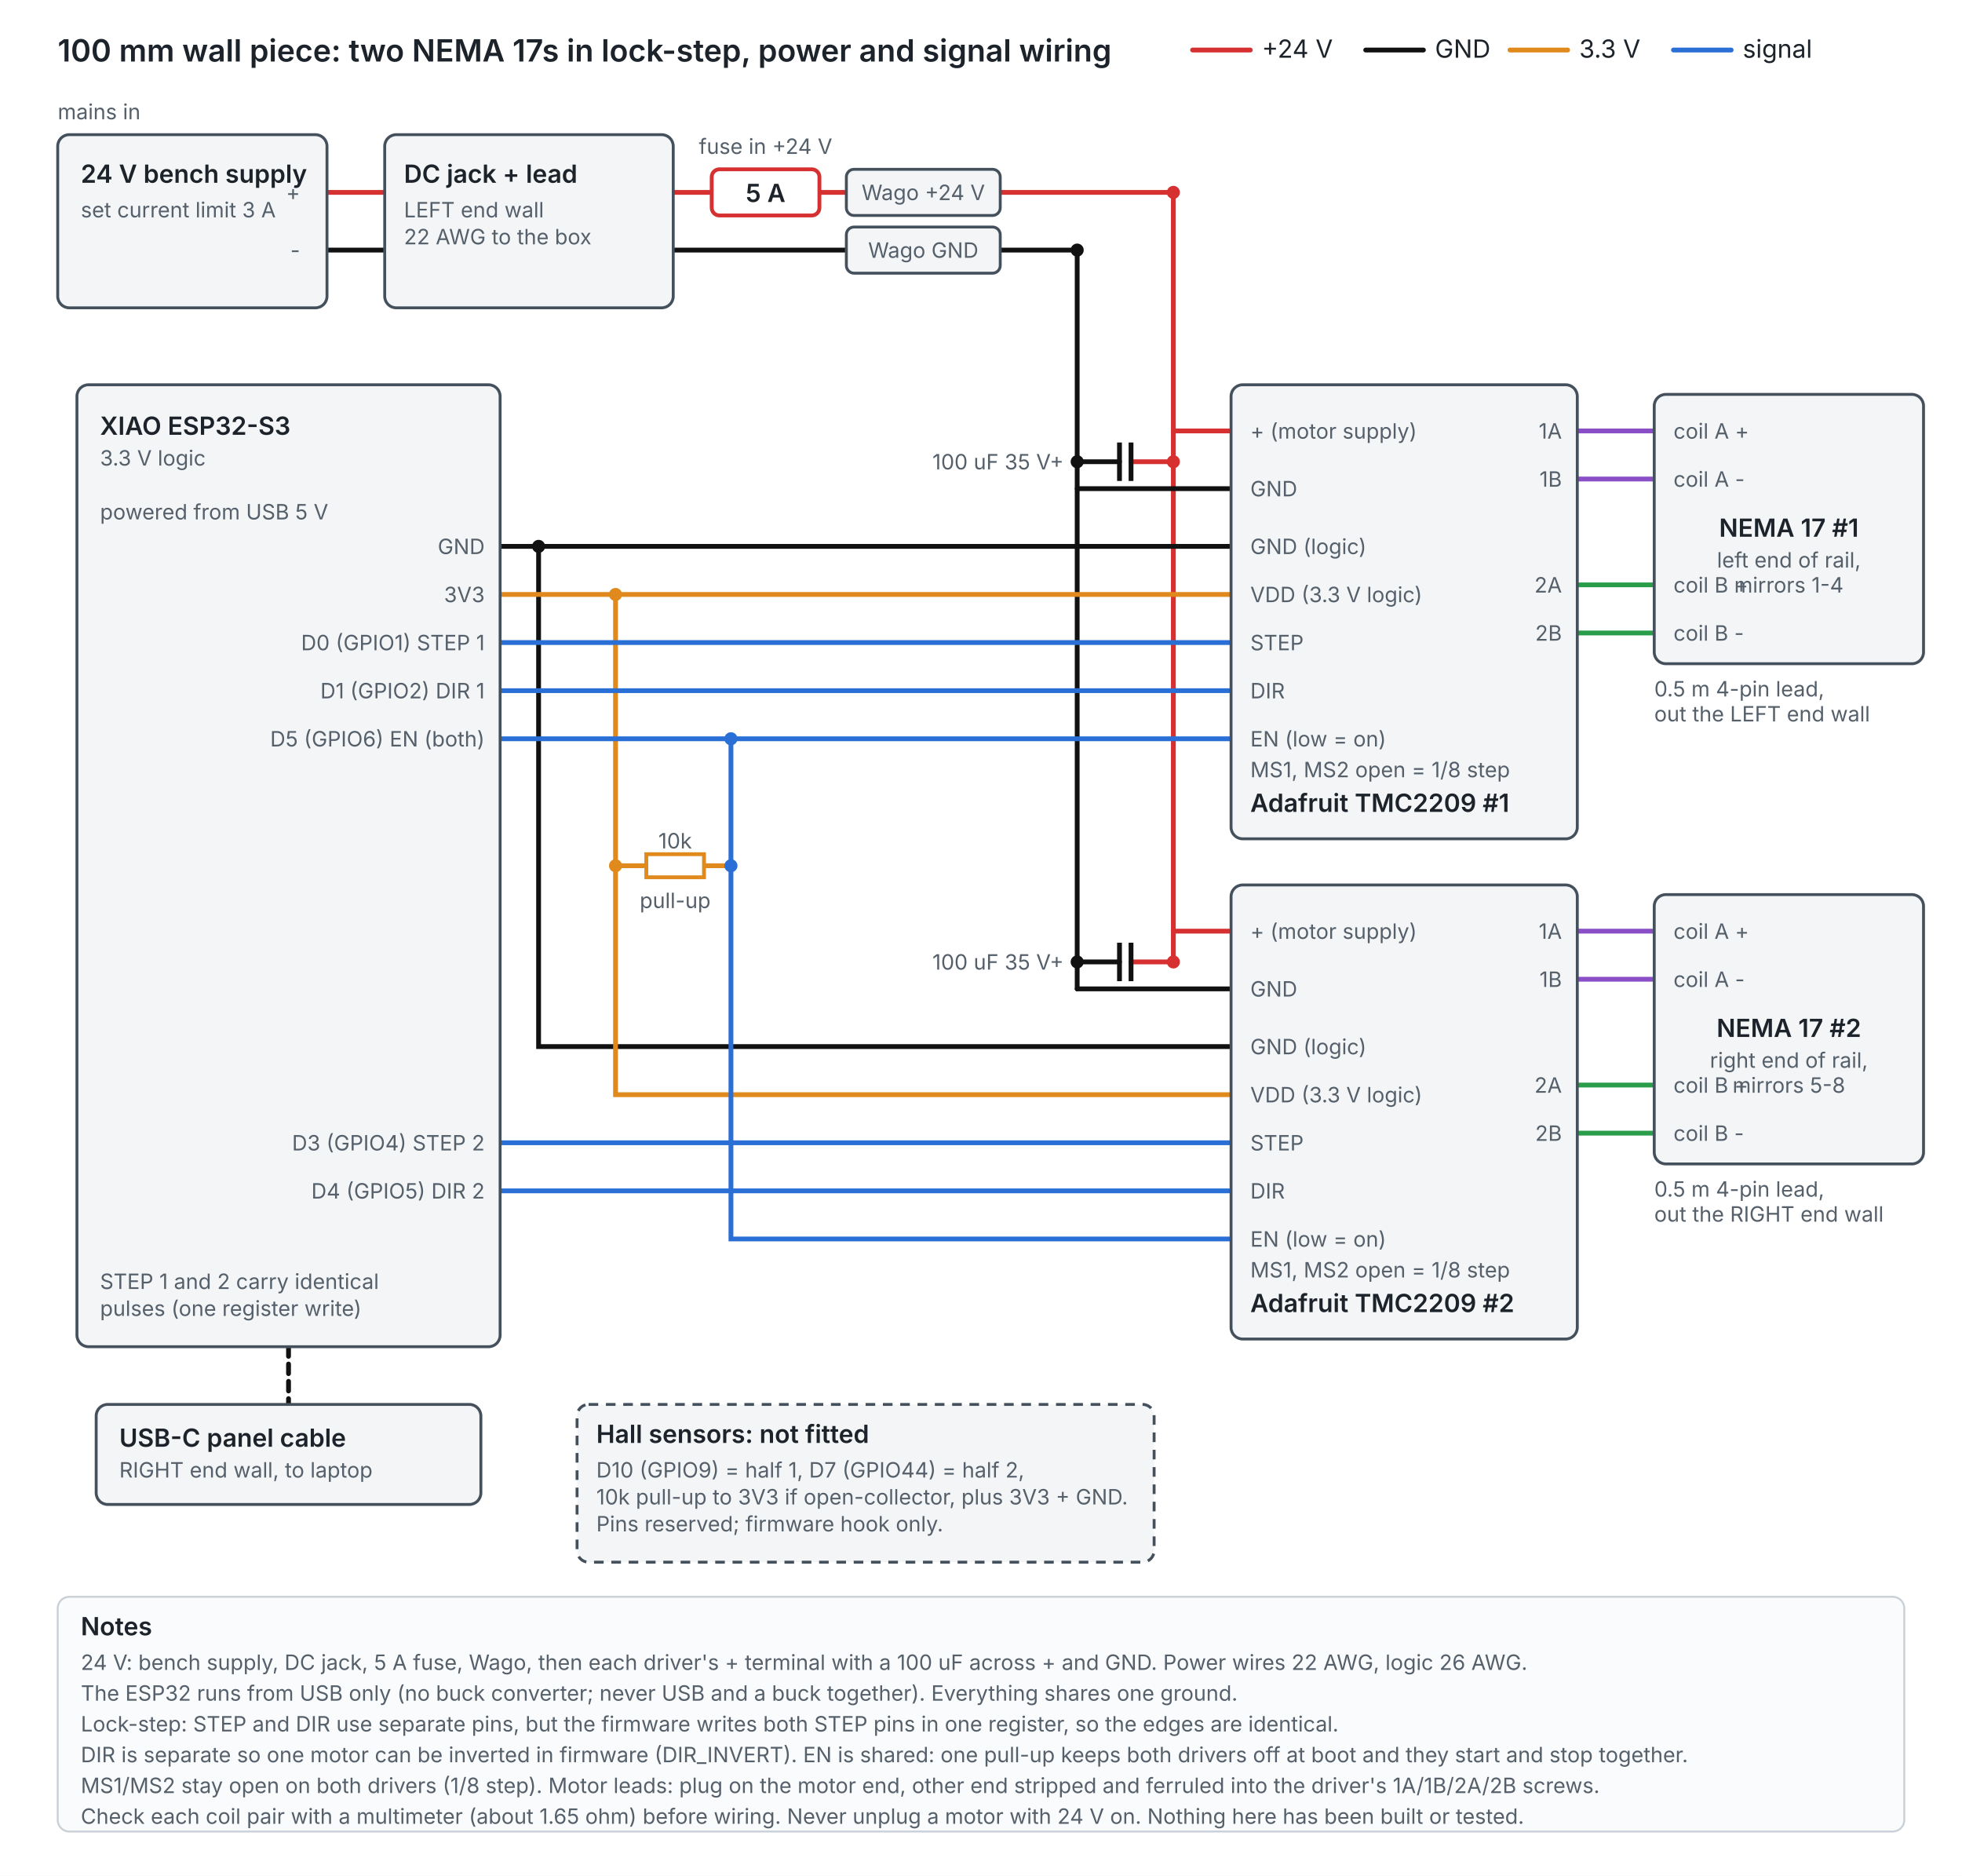
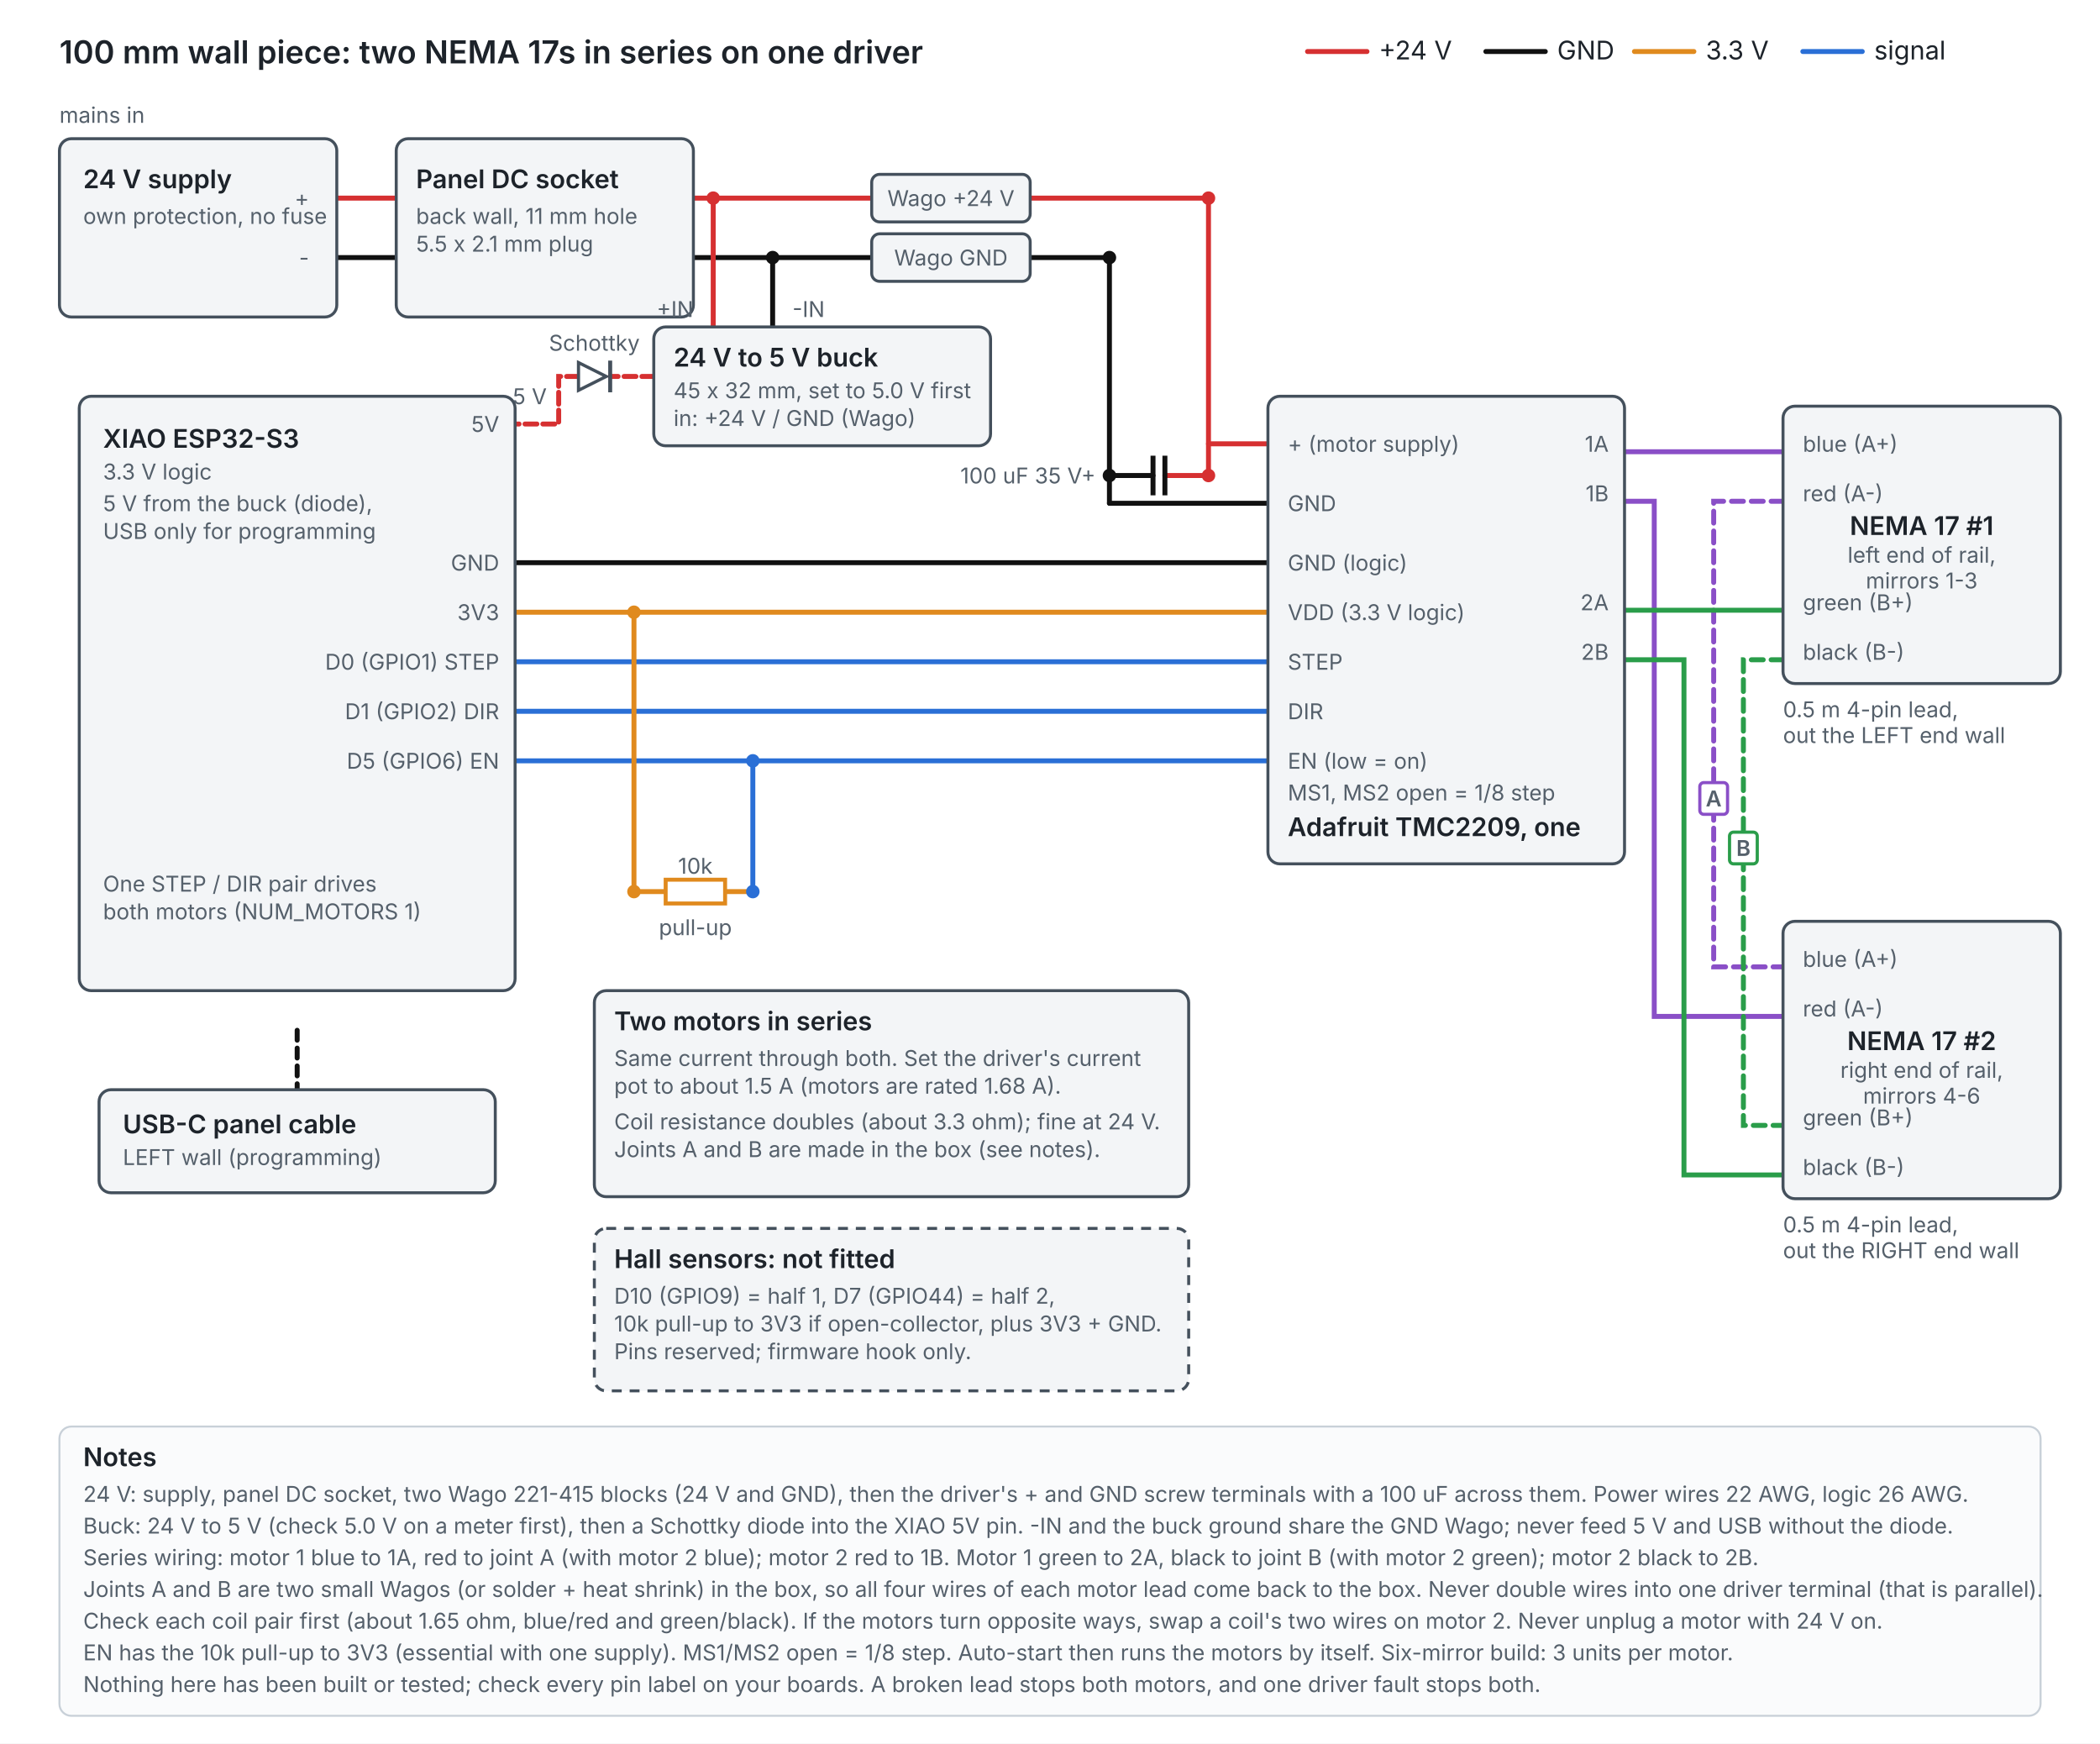
- <svg xmlns="http://www.w3.org/2000/svg" viewBox="0 0 1020 975" width="1020" height="975" font-family="system-ui, -apple-system, Segoe UI, sans-serif">
+ <svg xmlns="http://www.w3.org/2000/svg" viewBox="0 0 1060 880" width="1060" height="880" font-family="system-ui, -apple-system, Segoe UI, sans-serif">
  <style>
text{font-size:13px;fill:#1d232a}
.s{font-size:11px;fill:#55606b}
.b{font-weight:600}
.box{fill:#f3f5f7;stroke:#44505c;stroke-width:1.5}
.w{fill:none;stroke-width:2.5;stroke-linecap:round}
.red{stroke:#d63031}.blk{stroke:#111}.org{stroke:#e08a1e}.blu{stroke:#2a6fd6}.pur{stroke:#8a4fc7}.grn{stroke:#2a9d4a}
+ .dsh{stroke-dasharray:6 4}
</style>
-   <rect width="1020" height="975" fill="#ffffff" />
-   <text x="30" y="32" class="b" style="font-size:16px">100 mm wall piece: two NEMA 17s in lock-step, power and signal wiring</text>
+   <rect width="1060" height="880" fill="#ffffff" />
+   <text x="30" y="32" class="b" style="font-size:16px">100 mm wall piece: two NEMA 17s in series on one driver</text>
  <g class="s">
-     <line x1="620" y1="26" x2="650" y2="26" class="w red" />
-     <text x="656" y="30">+24 V</text>
-     <line x1="710" y1="26" x2="740" y2="26" class="w blk" />
-     <text x="746" y="30">GND</text>
-     <line x1="785" y1="26" x2="815" y2="26" class="w org" />
-     <text x="821" y="30">3.3 V</text>
-     <line x1="870" y1="26" x2="900" y2="26" class="w blu" />
-     <text x="906" y="30">signal</text>
+     <line x1="660" y1="26" x2="690" y2="26" class="w red" />
+     <text x="696" y="30">+24 V</text>
+     <line x1="750" y1="26" x2="780" y2="26" class="w blk" />
+     <text x="786" y="30">GND</text>
+     <line x1="825" y1="26" x2="855" y2="26" class="w org" />
+     <text x="861" y="30">3.3 V</text>
+     <line x1="910" y1="26" x2="940" y2="26" class="w blu" />
+     <text x="946" y="30">signal</text>
  </g>
  <path d="M170 100 H610" class="w red" />
  <path d="M170 130 H560" class="w blk" />
-   <path d="M610 100 V500" class="w red" />
-   <path d="M560 130 V514" class="w blk" />
+   <path d="M610 100 V240" class="w red" />
+   <path d="M560 130 V254" class="w blk" />
  <path d="M610 224 H640" class="w red" />
  <path d="M560 254 H640" class="w blk" />
  <path d="M610 240 H588" class="w red" />
  <path d="M582 240 H560" class="w blk" />
-   <path d="M820 224 H860 M820 249 H860" class="w pur" />
-   <path d="M820 304 H860 M820 329 H860" class="w grn" />
-   <path d="M610 484 H640" class="w red" />
-   <path d="M560 514 H640" class="w blk" />
-   <path d="M610 500 H588" class="w red" />
-   <path d="M582 500 H560" class="w blk" />
-   <path d="M820 484 H860 M820 509 H860" class="w pur" />
-   <path d="M820 564 H860 M820 589 H860" class="w grn" />
+   <path d="M820 228 H900" class="w pur" />
+   <path d="M820 253 H835 V513 H900" class="w pur" />
+   <path d="M900 253 H865 V488 H900" class="w pur dsh" />
+   <path d="M820 308 H900" class="w grn" />
+   <path d="M820 333 H850 V593 H900" class="w grn" />
+   <path d="M900 333 H880 V568 H900" class="w grn dsh" />
  <path d="M260 284 H640" class="w blk" />
-   <path d="M280 284 V544 H640" class="w blk" />
  <path d="M260 309 H640" class="w org" />
-   <path d="M320 309 V569 H640" class="w org" />
  <path d="M260 334 H640" class="w blu" />
  <path d="M260 359 H640" class="w blu" />
  <path d="M260 384 H640" class="w blu" />
-   <path d="M380 384 V644 H640" class="w blu" />
-   <path d="M260 594 H640" class="w blu" />
-   <path d="M260 619 H640" class="w blu" />
-   <path d="M320 450 H336 M366 450 H380" class="w org" />
-   <path d="M150 700 V730" class="w blk" stroke-dasharray="5 4" />
-   <circle cx="280" cy="284" r="3.4" fill="#111" />
+   <path d="M380 384 V450" class="w blu" />
+   <path d="M320 309 V450 H336 M366 450 H380" class="w org" />
  <circle cx="320" cy="309" r="3.4" fill="#e08a1e" />
  <circle cx="380" cy="384" r="3.4" fill="#2a6fd6" />
  <circle cx="320" cy="450" r="3.4" fill="#e08a1e" />
  <circle cx="380" cy="450" r="3.4" fill="#2a6fd6" />
+   <path d="M150 520 V550" class="w blk" stroke-dasharray="5 4" />
+   <path d="M360 100 V165" class="w red" />
+   <path d="M390 130 V165" class="w blk" />
+   <path d="M330 190 H308 M292 190 H282 V214 H260" class="w red" stroke-dasharray="6 3" />
+   <circle cx="360" cy="100" r="3.4" fill="#d63031" />
+   <circle cx="390" cy="130" r="3.4" fill="#111" />
  <text x="30" y="62" class="s">mains in</text>
  <rect x="30" y="70" width="140" height="90" rx="6" class="box" />
-   <text x="42" y="95" class="b">24 V bench supply</text>
-   <text x="42" y="113" class="s">set current limit 3 A</text>
+   <text x="42" y="95" class="b">24 V supply</text>
+   <text x="42" y="113" class="s">own protection, no fuse</text>
  <text x="156" y="104" text-anchor="end" class="s">+</text>
  <text x="156" y="134" text-anchor="end" class="s">-</text>
  <rect x="200" y="70" width="150" height="90" rx="6" class="box" />
-   <text x="210" y="95" class="b">DC jack + lead</text>
-   <text x="210" y="113" class="s">LEFT end wall</text>
-   <text x="210" y="127" class="s">22 AWG to the box</text>
-   <rect x="370" y="88" width="56" height="24" rx="4" fill="#fff" stroke="#d63031" stroke-width="2" />
-   <text x="398" y="105" text-anchor="middle" class="b">5 A</text>
-   <text x="398" y="80" text-anchor="middle" class="s">fuse in +24 V</text>
+   <text x="210" y="95" class="b">Panel DC socket</text>
+   <text x="210" y="113" class="s">back wall, 11 mm hole</text>
+   <text x="210" y="127" class="s">5.5 x 2.1 mm plug</text>
+   <rect x="330" y="165" width="170" height="60" rx="6" class="box" />
+   <text x="340" y="185" class="b">24 V to 5 V buck</text>
+   <text x="340" y="201" class="s">45 x 32 mm, set to 5.0 V first</text>
+   <text x="340" y="215" class="s">in: +24 V / GND (Wago)</text>
+   <text x="350" y="160" text-anchor="end" class="s">+IN</text>
+   <text x="400" y="160" class="s">-IN</text>
+   <polygon points="292,183 292,197 306,190" fill="#fff" stroke="#44505c" stroke-width="1.6" />
+   <line x1="308" y1="182" x2="308" y2="198" stroke="#44505c" stroke-width="2" />
+   <text x="300" y="177" text-anchor="middle" class="s">Schottky</text>
+   <text x="276" y="204" text-anchor="end" class="s">5 V</text>
  <rect x="440" y="88" width="80" height="24" rx="4" class="box" />
  <text x="480" y="104" text-anchor="middle" class="s">Wago +24 V</text>
  <rect x="440" y="118" width="80" height="24" rx="4" class="box" />
  <text x="480" y="134" text-anchor="middle" class="s">Wago GND</text>
  <circle cx="610" cy="100" r="3.4" fill="#d63031" />
  <circle cx="560" cy="130" r="3.4" fill="#111" />
  <line x1="588" y1="230" x2="588" y2="250" stroke="#111" stroke-width="2.5" />
  <line x1="582" y1="230" x2="582" y2="250" stroke="#111" stroke-width="2.5" />
  <text x="553" y="244" text-anchor="end" class="s">100 uF 35 V+</text>
  <circle cx="610" cy="240" r="3.4" fill="#d63031" />
  <circle cx="560" cy="240" r="3.4" fill="#111" />
-   <line x1="588" y1="490" x2="588" y2="510" stroke="#111" stroke-width="2.5" />
-   <line x1="582" y1="490" x2="582" y2="510" stroke="#111" stroke-width="2.5" />
-   <text x="553" y="504" text-anchor="end" class="s">100 uF 35 V+</text>
-   <circle cx="610" cy="500" r="3.4" fill="#d63031" />
-   <circle cx="560" cy="500" r="3.4" fill="#111" />
  <rect x="640" y="200" width="180" height="236" rx="6" class="box" />
  <text x="650" y="228" class="s">+ (motor supply)</text>
  <text x="650" y="258" class="s">GND</text>
  <text x="650" y="288" class="s">GND (logic)</text>
  <text x="650" y="313" class="s">VDD (3.3 V logic)</text>
  <text x="650" y="338" class="s">STEP</text>
  <text x="650" y="363" class="s">DIR</text>
  <text x="650" y="388" class="s">EN (low = on)</text>
  <text x="650" y="404" class="s">MS1, MS2 open = 1/8 step</text>
-   <text x="650" y="422" class="b">Adafruit TMC2209 #1</text>
+   <text x="650" y="422" class="b">Adafruit TMC2209, one</text>
  <text x="812" y="228" text-anchor="end" class="s">1A</text>
  <text x="812" y="253" text-anchor="end" class="s">1B</text>
  <text x="812" y="308" text-anchor="end" class="s">2A</text>
  <text x="812" y="333" text-anchor="end" class="s">2B</text>
-   <rect x="860" y="205" width="140" height="140" rx="6" class="box" />
-   <text x="870" y="228" class="s">coil A +</text>
-   <text x="870" y="253" class="s">coil A -</text>
-   <text x="870" y="308" class="s">coil B +</text>
-   <text x="870" y="333" class="s">coil B -</text>
-   <text x="930" y="279" text-anchor="middle" class="b">NEMA 17 #1</text>
-   <text x="930" y="295" text-anchor="middle" class="s">left end of rail,</text>
-   <text x="930" y="308" text-anchor="middle" class="s">mirrors 1-4</text>
-   <text x="930" y="310" text-anchor="middle" class="s" style="display:none"> </text>
-   <text x="860" y="362" class="s">0.5 m 4-pin lead,</text>
-   <text x="860" y="375" class="s">out the LEFT end wall</text>
-   <rect x="640" y="460" width="180" height="236" rx="6" class="box" />
-   <text x="650" y="488" class="s">+ (motor supply)</text>
-   <text x="650" y="518" class="s">GND</text>
-   <text x="650" y="548" class="s">GND (logic)</text>
-   <text x="650" y="573" class="s">VDD (3.3 V logic)</text>
-   <text x="650" y="598" class="s">STEP</text>
-   <text x="650" y="623" class="s">DIR</text>
-   <text x="650" y="648" class="s">EN (low = on)</text>
-   <text x="650" y="664" class="s">MS1, MS2 open = 1/8 step</text>
-   <text x="650" y="682" class="b">Adafruit TMC2209 #2</text>
-   <text x="812" y="488" text-anchor="end" class="s">1A</text>
-   <text x="812" y="513" text-anchor="end" class="s">1B</text>
-   <text x="812" y="568" text-anchor="end" class="s">2A</text>
-   <text x="812" y="593" text-anchor="end" class="s">2B</text>
-   <rect x="860" y="465" width="140" height="140" rx="6" class="box" />
-   <text x="870" y="488" class="s">coil A +</text>
-   <text x="870" y="513" class="s">coil A -</text>
-   <text x="870" y="568" class="s">coil B +</text>
-   <text x="870" y="593" class="s">coil B -</text>
-   <text x="930" y="539" text-anchor="middle" class="b">NEMA 17 #2</text>
-   <text x="930" y="555" text-anchor="middle" class="s">right end of rail,</text>
-   <text x="930" y="568" text-anchor="middle" class="s">mirrors 5-8</text>
-   <text x="930" y="570" text-anchor="middle" class="s" style="display:none"> </text>
-   <text x="860" y="622" class="s">0.5 m 4-pin lead,</text>
-   <text x="860" y="635" class="s">out the RIGHT end wall</text>
-   <rect x="40" y="200" width="220" height="500" rx="6" class="box" />
+   <rect x="900" y="205" width="140" height="140" rx="6" class="box" />
+   <text x="910" y="228" class="s">blue  (A+)</text>
+   <text x="910" y="253" class="s">red  (A-)</text>
+   <text x="910" y="308" class="s">green  (B+)</text>
+   <text x="910" y="333" class="s">black  (B-)</text>
+   <text x="970" y="270" text-anchor="middle" class="b">NEMA 17 #1</text>
+   <text x="970" y="284" text-anchor="middle" class="s">left end of rail,</text>
+   <text x="970" y="297" text-anchor="middle" class="s">mirrors 1-3</text>
+   <text x="900" y="362" class="s">0.5 m 4-pin lead,</text>
+   <text x="900" y="375" class="s">out the LEFT end wall</text>
+   <rect x="858" y="395" width="14" height="16" rx="2" fill="#fff" stroke="#8a4fc7" stroke-width="1.6" />
+   <text x="865" y="407" text-anchor="middle" class="s b">A</text>
+   <rect x="873" y="420" width="14" height="16" rx="2" fill="#fff" stroke="#2a9d4a" stroke-width="1.6" />
+   <text x="880" y="432" text-anchor="middle" class="s b">B</text>
+   <rect x="900" y="465" width="140" height="140" rx="6" class="box" />
+   <text x="910" y="488" class="s">blue  (A+)</text>
+   <text x="910" y="513" class="s">red  (A-)</text>
+   <text x="910" y="568" class="s">green  (B+)</text>
+   <text x="910" y="593" class="s">black  (B-)</text>
+   <text x="970" y="530" text-anchor="middle" class="b">NEMA 17 #2</text>
+   <text x="970" y="544" text-anchor="middle" class="s">right end of rail,</text>
+   <text x="970" y="557" text-anchor="middle" class="s">mirrors 4-6</text>
+   <text x="900" y="622" class="s">0.5 m 4-pin lead,</text>
+   <text x="900" y="635" class="s">out the RIGHT end wall</text>
+   <rect x="40" y="200" width="220" height="300" rx="6" class="box" />
  <text x="52" y="226" class="b">XIAO ESP32-S3</text>
  <text x="52" y="242" class="s">3.3 V logic</text>
-   <text x="52" y="270" class="s">powered from USB 5 V</text>
+   <text x="52" y="258" class="s">5 V from the buck (diode),</text>
+   <text x="52" y="272" class="s">USB only for programming</text>
+   <text x="252" y="218" text-anchor="end" class="s">5V</text>
  <text x="252" y="288" text-anchor="end" class="s">GND</text>
  <text x="252" y="313" text-anchor="end" class="s">3V3</text>
-   <text x="252" y="338" text-anchor="end" class="s">D0 (GPIO1) STEP 1</text>
-   <text x="252" y="363" text-anchor="end" class="s">D1 (GPIO2) DIR 1</text>
-   <text x="252" y="388" text-anchor="end" class="s">D5 (GPIO6) EN (both)</text>
-   <text x="252" y="598" text-anchor="end" class="s">D3 (GPIO4) STEP 2</text>
-   <text x="252" y="623" text-anchor="end" class="s">D4 (GPIO5) DIR 2</text>
-   <text x="52" y="670" class="s">STEP 1 and 2 carry identical</text>
-   <text x="52" y="684" class="s">pulses (one register write)</text>
+   <text x="252" y="338" text-anchor="end" class="s">D0 (GPIO1) STEP</text>
+   <text x="252" y="363" text-anchor="end" class="s">D1 (GPIO2) DIR</text>
+   <text x="252" y="388" text-anchor="end" class="s">D5 (GPIO6) EN</text>
+   <text x="52" y="450" class="s">One STEP / DIR pair drives</text>
+   <text x="52" y="464" class="s">both motors (NUM_MOTORS 1)</text>
  <text x="351" y="441" text-anchor="middle" class="s">10k</text>
  <rect x="336" y="444" width="30" height="12" fill="#fff" stroke="#e08a1e" stroke-width="2" />
  <text x="351" y="472" text-anchor="middle" class="s">pull-up</text>
-   <rect x="50" y="730" width="200" height="52" rx="6" class="box" />
-   <text x="62" y="752" class="b">USB-C panel cable</text>
-   <text x="62" y="768" class="s">RIGHT end wall, to laptop</text>
-   <rect x="300" y="730" width="300" height="82" rx="6" class="box" stroke-dasharray="5 4" />
-   <text x="310" y="750" class="b">Hall sensors: not fitted</text>
-   <text x="310" y="768" class="s">D10 (GPIO9) = half 1, D7 (GPIO44) = half 2,</text>
-   <text x="310" y="782" class="s">10k pull-up to 3V3 if open-collector, plus 3V3 + GND.</text>
-   <text x="310" y="796" class="s">Pins reserved; firmware hook only.</text>
-   <rect x="30" y="830" width="960" height="122" rx="6" fill="#fafbfc" stroke="#c8d0d8" />
-   <text x="42" y="850" class="b">Notes</text>
-   <text x="42" y="868" class="s">24 V: bench supply, DC jack, 5 A fuse, Wago, then each driver's + terminal with a 100 uF across + and GND. Power wires 22 AWG, logic 26 AWG.</text>
-   <text x="42" y="884" class="s">The ESP32 runs from USB only (no buck converter; never USB and a buck together). Everything shares one ground.</text>
-   <text x="42" y="900" class="s">Lock-step: STEP and DIR use separate pins, but the firmware writes both STEP pins in one register, so the edges are identical.</text>
-   <text x="42" y="916" class="s">DIR is separate so one motor can be inverted in firmware (DIR_INVERT). EN is shared: one pull-up keeps both drivers off at boot and they start and stop together.</text>
-   <text x="42" y="932" class="s">MS1/MS2 stay open on both drivers (1/8 step). Motor leads: plug on the motor end, other end stripped and ferruled into the driver's 1A/1B/2A/2B screws.</text>
-   <text x="42" y="948" class="s">Check each coil pair with a multimeter (about 1.65 ohm) before wiring. Never unplug a motor with 24 V on. Nothing here has been built or tested.</text>
+   <rect x="50" y="550" width="200" height="52" rx="6" class="box" />
+   <text x="62" y="572" class="b">USB-C panel cable</text>
+   <text x="62" y="588" class="s">LEFT wall (programming)</text>
+   <rect x="300" y="500" width="300" height="104" rx="6" class="box" />
+   <text x="310" y="520" class="b">Two motors in series</text>
+   <text x="310" y="538" class="s">Same current through both. Set the driver's current</text>
+   <text x="310" y="552" class="s">pot to about 1.5 A (motors are rated 1.68 A).</text>
+   <text x="310" y="570" class="s">Coil resistance doubles (about 3.3 ohm); fine at 24 V.</text>
+   <text x="310" y="584" class="s">Joints A and B are made in the box (see notes).</text>
+   <rect x="300" y="620" width="300" height="82" rx="6" class="box" stroke-dasharray="5 4" />
+   <text x="310" y="640" class="b">Hall sensors: not fitted</text>
+   <text x="310" y="658" class="s">D10 (GPIO9) = half 1, D7 (GPIO44) = half 2,</text>
+   <text x="310" y="672" class="s">10k pull-up to 3V3 if open-collector, plus 3V3 + GND.</text>
+   <text x="310" y="686" class="s">Pins reserved; firmware hook only.</text>
+   <rect x="30" y="720" width="1000" height="146" rx="6" fill="#fafbfc" stroke="#c8d0d8" />
+   <text x="42" y="740" class="b">Notes</text>
+   <text x="42" y="758" class="s">24 V: supply, panel DC socket, two Wago 221-415 blocks (24 V and GND), then the driver's + and GND screw terminals with a 100 uF across them. Power wires 22 AWG, logic 26 AWG.</text>
+   <text x="42" y="774" class="s">Buck: 24 V to 5 V (check 5.0 V on a meter first), then a Schottky diode into the XIAO 5V pin. -IN and the buck ground share the GND Wago; never feed 5 V and USB without the diode.</text>
+   <text x="42" y="790" class="s">Series wiring: motor 1 blue to 1A, red to joint A (with motor 2 blue); motor 2 red to 1B. Motor 1 green to 2A, black to joint B (with motor 2 green); motor 2 black to 2B.</text>
+   <text x="42" y="806" class="s">Joints A and B are two small Wagos (or solder + heat shrink) in the box, so all four wires of each motor lead come back to the box. Never double wires into one driver terminal (that is parallel).</text>
+   <text x="42" y="822" class="s">Check each coil pair first (about 1.65 ohm, blue/red and green/black). If the motors turn opposite ways, swap a coil's two wires on motor 2. Never unplug a motor with 24 V on.</text>
+   <text x="42" y="838" class="s">EN has the 10k pull-up to 3V3 (essential with one supply). MS1/MS2 open = 1/8 step. Auto-start then runs the motors by itself. Six-mirror build: 3 units per motor.</text>
+   <text x="42" y="854" class="s">Nothing here has been built or tested; check every pin label on your boards. A broken lead stops both motors, and one driver fault stops both.</text>
</svg>
